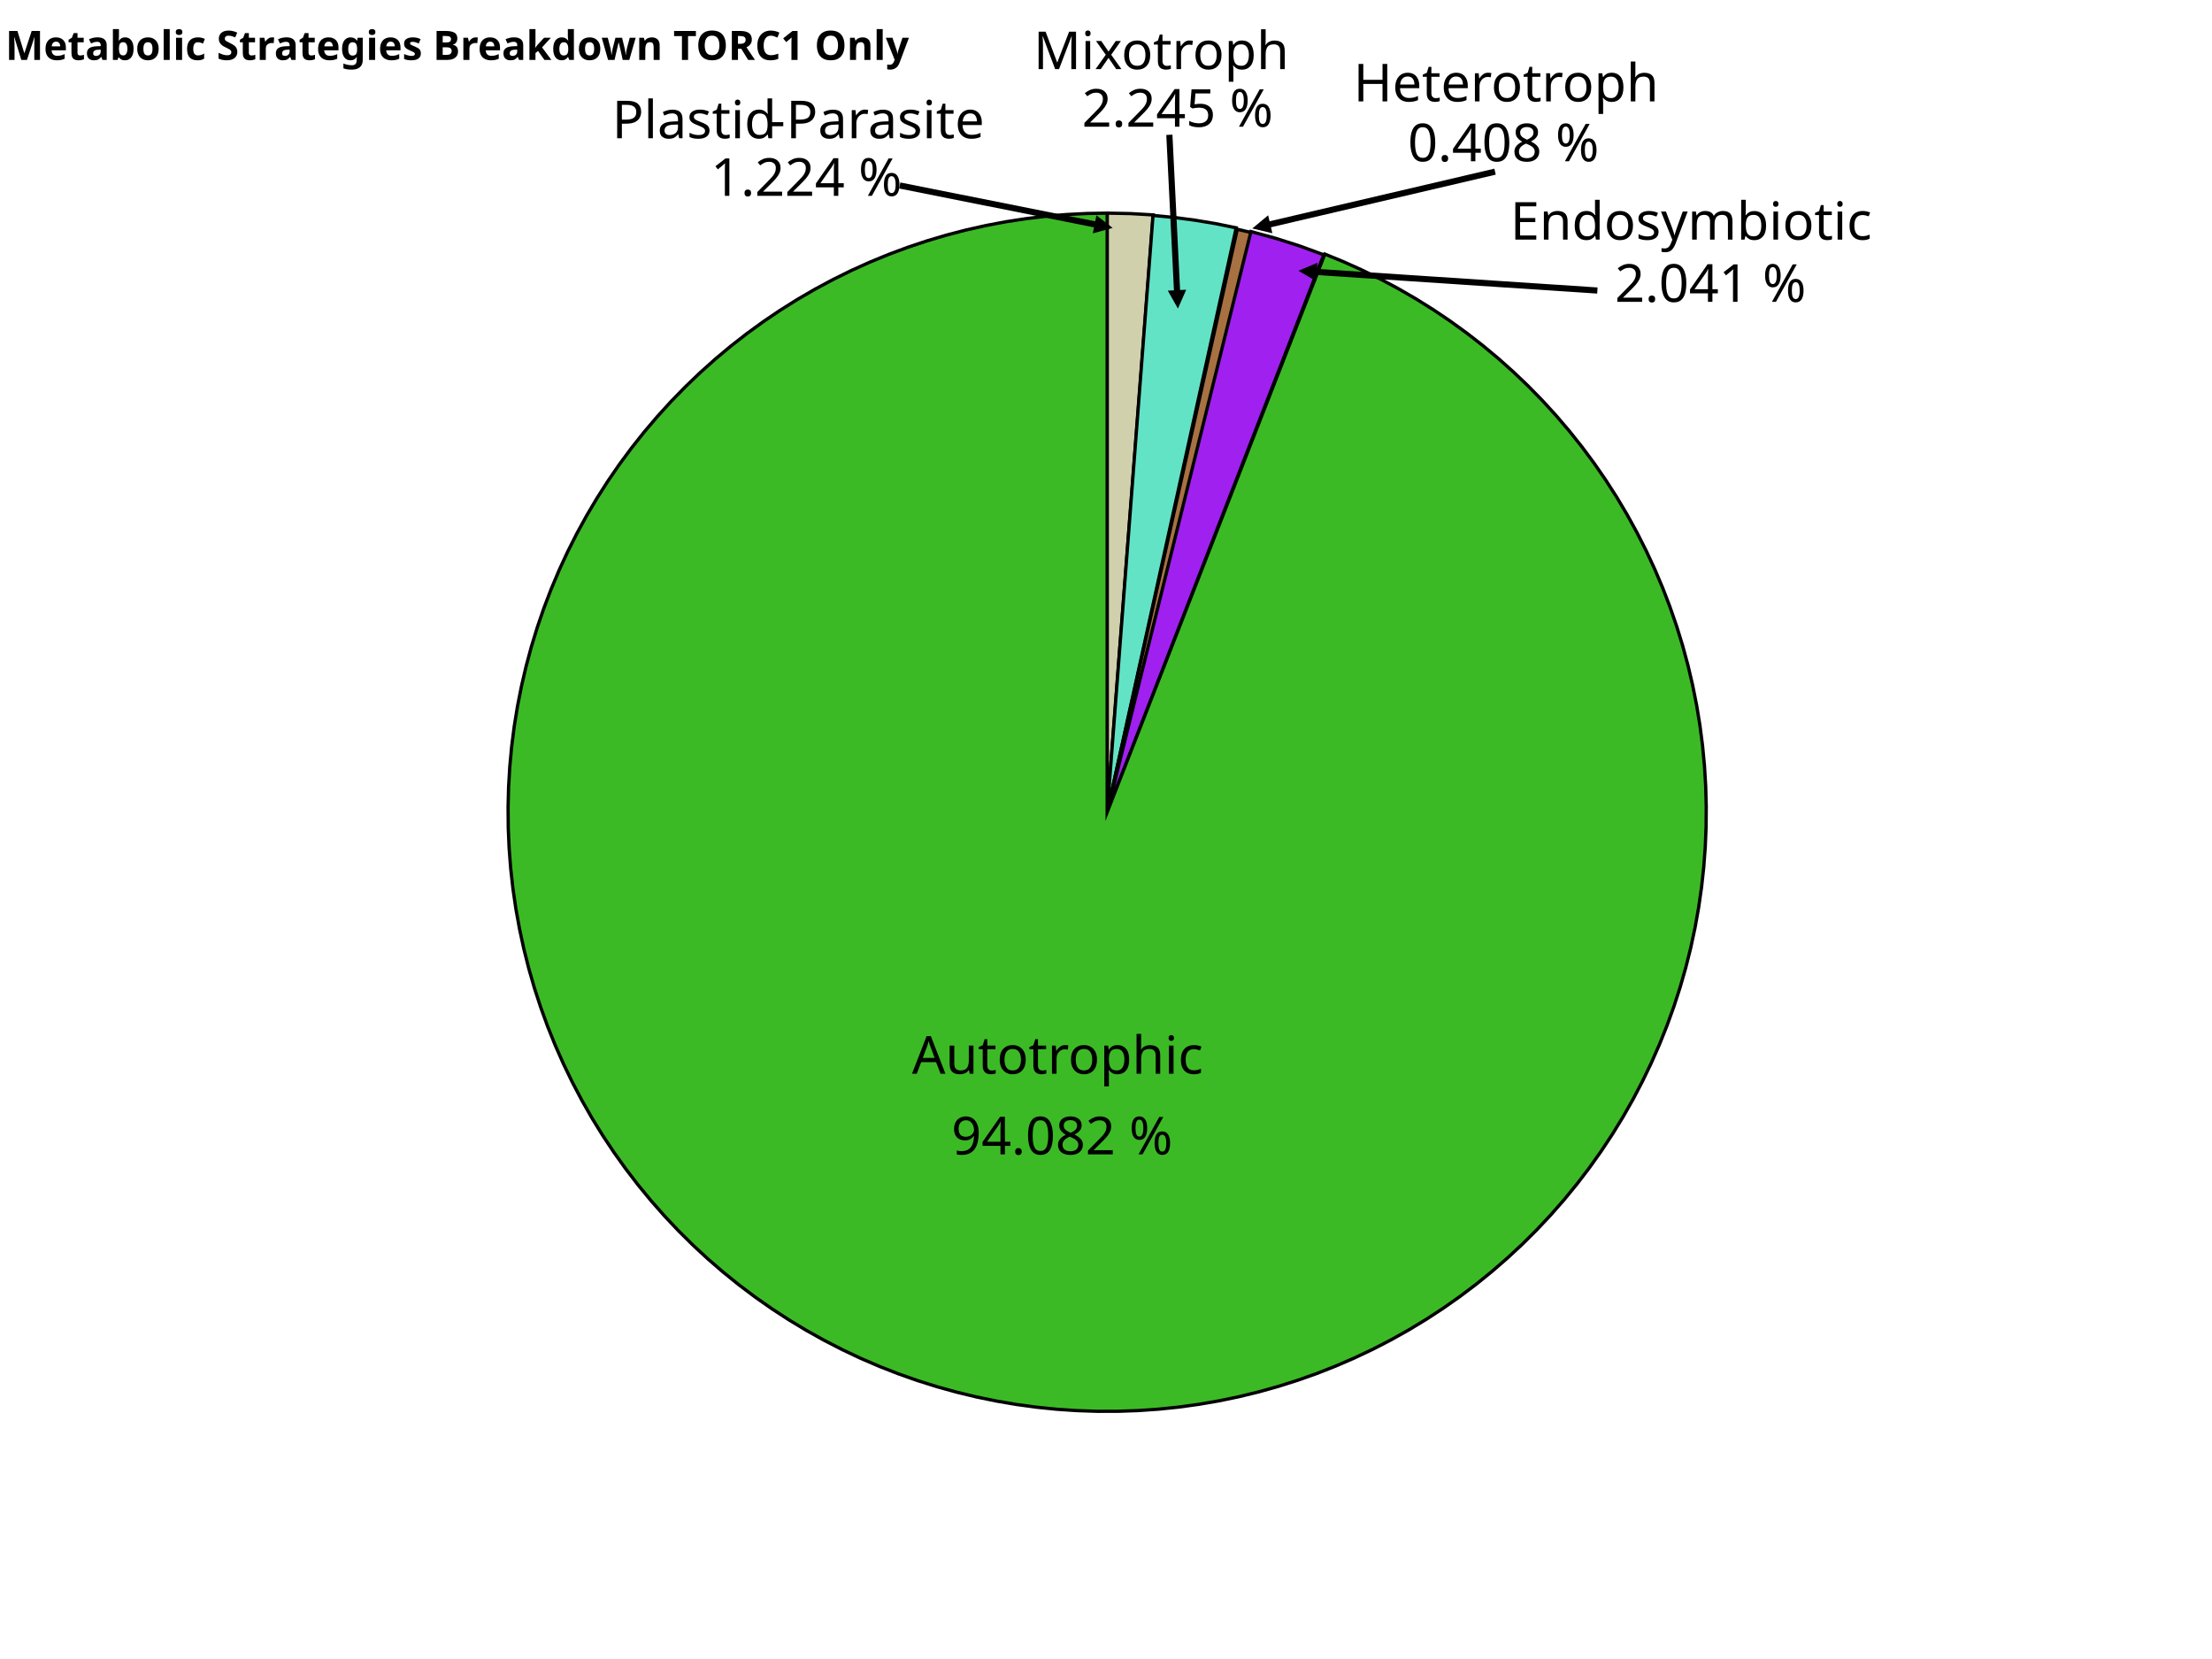
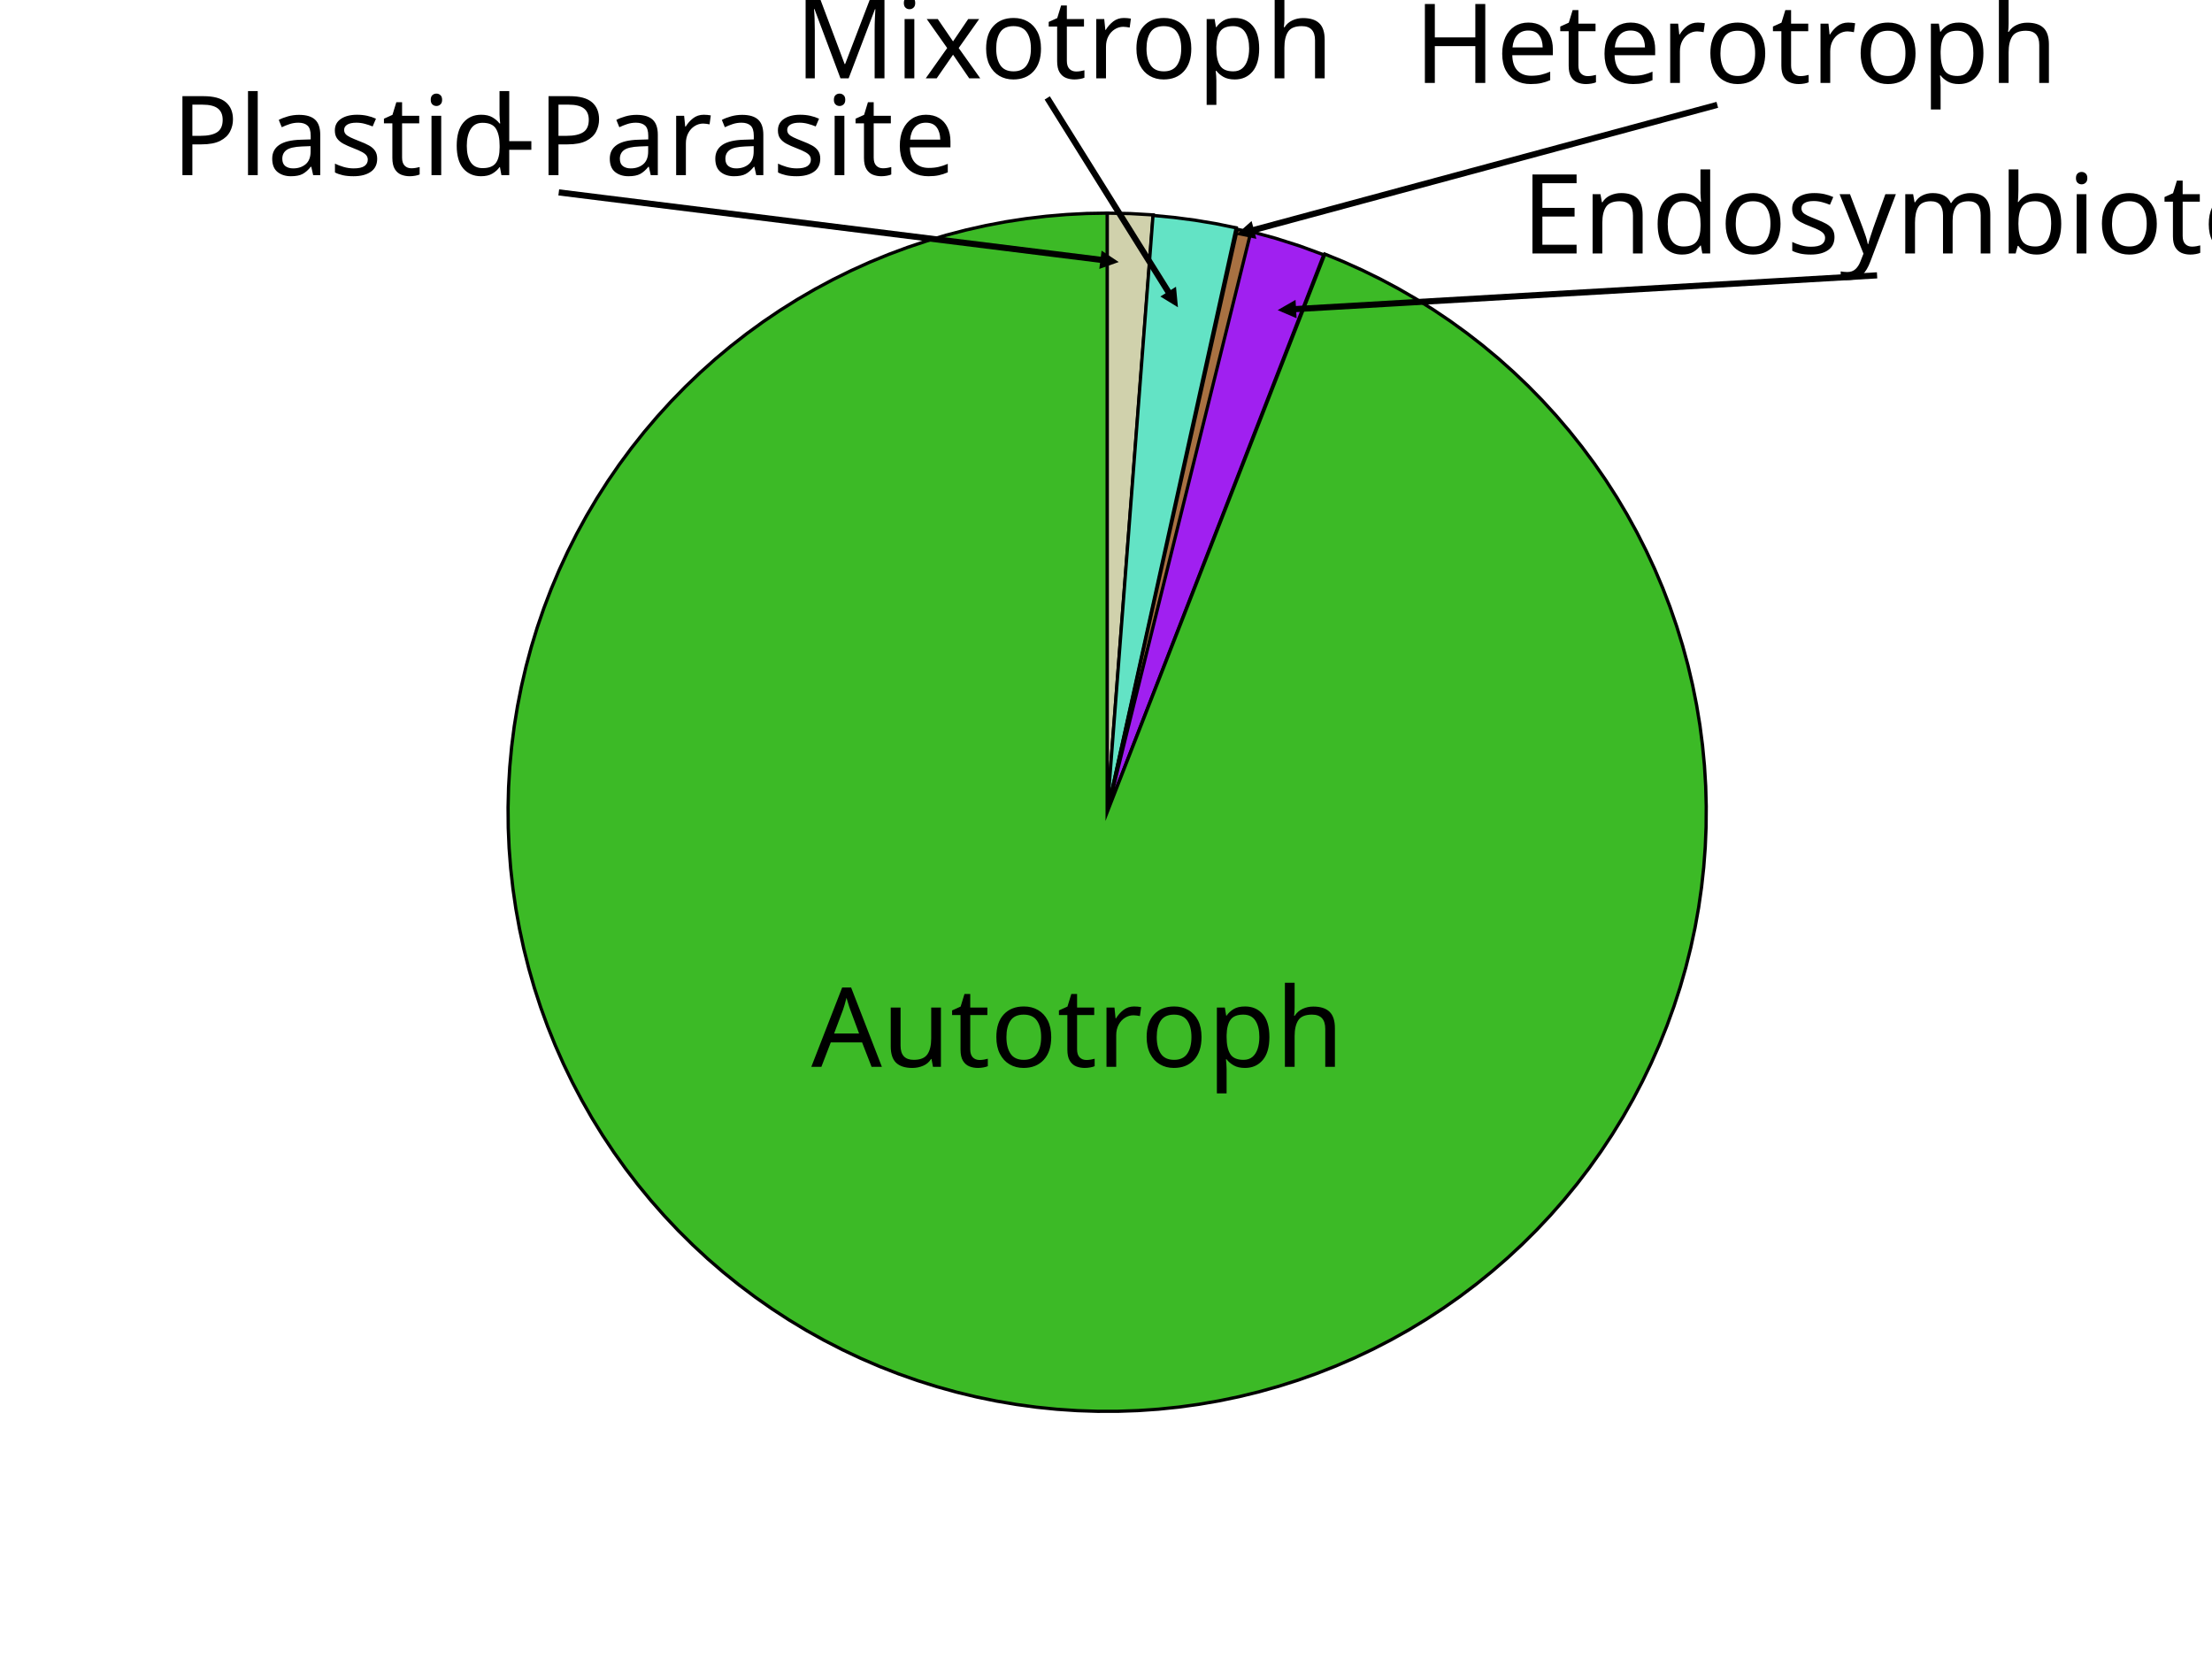
<svg xmlns="http://www.w3.org/2000/svg" width="960" height="720" overflow="hidden">
  <defs>
    <clipPath id="clip0">
      <rect x="0" y="0" width="960" height="720" />
    </clipPath>
  </defs>
  <g clip-path="url(#clip0)">
    <rect x="0" y="0" width="960" height="720" fill="#FFFFFF" />
    <rect x="3.5" y="6.5" width="960" height="672" stroke="#FFFFFF" stroke-linecap="round" stroke-linejoin="round" stroke-miterlimit="10" fill="#FFFFFF" />
    <path d="M480.5 352.5 481.19 343.561 481.879 334.622 482.569 325.683 483.259 316.744 483.948 307.805 484.638 298.866 485.328 289.927 486.017 280.988 486.707 272.049 487.397 263.11 488.086 254.171 488.776 245.232 489.466 236.293 490.155 227.354 490.845 218.415 491.535 209.476 492.224 200.537 492.914 191.598 493.604 182.659 494.293 173.72 494.983 164.781 495.672 155.842 496.362 146.903 497.052 137.964 497.741 129.025 498.431 120.086 499.121 111.147 499.81 102.208 500.5 93.269 490.507 92.692 480.5 92.5 480.5 101.466 480.5 110.431 480.5 119.397 480.5 128.362 480.5 137.328 480.5 146.293 480.5 155.259 480.5 164.224 480.5 173.19 480.5 182.155 480.5 191.121 480.5 200.086 480.5 209.052 480.5 218.017 480.5 226.983 480.5 235.948 480.5 244.914 480.5 253.879 480.5 262.845 480.5 271.81 480.5 280.776 480.5 289.741 480.5 298.707 480.5 307.672 480.5 316.638 480.5 325.603 480.5 334.569 480.5 343.535Z" stroke="#000000" stroke-width="1.423" stroke-miterlimit="8" fill="#D0D1AC" fill-rule="evenodd" />
    <path d="M480.5 352.5 482.431 343.755 484.362 335.009 486.293 326.263 488.224 317.518 490.155 308.772 492.086 300.027 494.017 291.281 495.948 282.536 497.879 273.79 499.81 265.045 501.741 256.299 503.672 247.553 505.603 238.808 507.535 230.062 509.466 221.317 511.397 212.571 513.328 203.826 515.259 195.08 517.19 186.335 519.121 177.589 521.052 168.844 522.983 160.098 524.914 151.352 526.845 142.607 528.776 133.861 530.707 125.116 532.638 116.37 534.569 107.625 536.5 98.879 527.552 97.056 518.546 95.551 509.492 94.365 500.402 93.5 499.716 102.431 499.03 111.362 498.344 120.293 497.657 129.224 496.971 138.155 496.285 147.086 495.598 156.017 494.912 164.948 494.226 173.879 493.54 182.81 492.853 191.741 492.167 200.672 491.481 209.604 490.794 218.534 490.108 227.466 489.422 236.397 488.736 245.328 488.049 254.259 487.363 263.19 486.677 272.121 485.99 281.052 485.304 289.983 484.618 298.914 483.932 307.845 483.245 316.776 482.559 325.707 481.873 334.638 481.186 343.569Z" stroke="#000000" stroke-width="1.423" stroke-miterlimit="8" fill="#63E3C5" fill-rule="evenodd" />
    <path d="M480.5 352.5 482.672 343.828 484.845 335.157 487.017 326.485 489.19 317.813 491.362 309.141 493.534 300.47 495.707 291.798 497.879 283.126 500.052 274.455 502.224 265.783 504.397 257.111 506.569 248.439 508.741 239.768 510.914 231.096 513.086 222.424 515.259 213.753 517.431 205.081 519.603 196.409 521.776 187.737 523.948 179.066 526.121 170.394 528.293 161.722 530.466 153.051 532.638 144.379 534.81 135.707 536.983 127.035 539.155 118.364 541.328 109.692 543.5 101.02 536.98 99.5 535.033 108.224 533.085 116.948 531.137 125.672 529.19 134.397 527.242 143.121 525.295 151.845 523.347 160.569 521.399 169.293 519.452 178.017 517.504 186.741 515.557 195.466 513.609 204.19 511.662 212.914 509.714 221.638 507.766 230.362 505.819 239.086 503.871 247.81 501.924 256.534 499.976 265.259 498.028 273.983 496.081 282.707 494.133 291.431 492.186 300.155 490.238 308.879 488.29 317.603 486.343 326.328 484.395 335.052 482.448 343.776Z" stroke="#000000" stroke-width="1.423" stroke-miterlimit="8" fill="#A87142" fill-rule="evenodd" />
    <path d="M480.5 352.5 483.741 344.158 486.983 335.816 490.224 327.474 493.465 319.132 496.707 310.79 499.948 302.447 503.19 294.105 506.431 285.763 509.672 277.421 512.914 269.079 516.155 260.737 519.397 252.395 522.638 244.053 525.879 235.711 529.121 227.369 532.362 219.026 535.603 210.684 538.845 202.342 542.086 194 545.328 185.658 548.569 177.316 551.81 168.974 555.052 160.632 558.293 152.29 561.535 143.948 564.776 135.605 568.017 127.263 571.259 118.921 574.5 110.579 564.115 106.769 553.578 103.407 542.907 100.5 540.755 109.19 538.603 117.879 536.451 126.569 534.299 135.259 532.147 143.948 529.995 152.638 527.843 161.328 525.691 170.017 523.539 178.707 521.387 187.397 519.235 196.086 517.084 204.776 514.932 213.466 512.78 222.155 510.628 230.845 508.476 239.535 506.324 248.224 504.172 256.914 502.02 265.603 499.868 274.293 497.716 282.983 495.564 291.672 493.412 300.362 491.26 309.052 489.108 317.741 486.956 326.431 484.804 335.121 482.652 343.81Z" stroke="#000000" stroke-width="1.423" stroke-miterlimit="8" fill="#A020F0" fill-rule="evenodd" />
    <path d="M480.502 352.517 480.502 343.551 480.502 334.585 480.502 325.618 480.502 316.652 480.502 307.686 480.502 298.72 480.502 289.754 480.502 280.788 480.502 271.822 480.502 262.856 480.502 253.89 480.502 244.924 480.502 235.958 480.502 226.991 480.502 218.025 480.502 209.059 480.502 200.093 480.502 191.127 480.502 182.161 480.502 173.195 480.502 164.229 480.502 155.263 480.502 146.297 480.502 137.331 480.502 128.364 480.502 119.398 480.502 110.432 480.502 101.466 480.502 92.5 471.67 92.65 462.849 93.1 454.048 93.849 445.277 94.897 436.547 96.242 427.868 97.883 419.25 99.818 410.702 102.044 402.235 104.56 393.858 107.361 385.581 110.446 377.414 113.81 369.365 117.449 361.445 121.36 353.662 125.537 346.026 129.977 338.545 134.673 331.228 139.621 324.083 144.814 317.118 150.247 310.342 155.913 303.762 161.807 297.387 167.92 291.223 174.247 285.277 180.779 279.556 187.509 274.067 194.43 268.817 201.533 263.811 208.811 259.055 216.254 254.554 223.855 250.315 231.604 246.341 239.493 242.637 247.512 239.207 255.652 236.057 263.904 233.188 272.258 230.605 280.705 228.31 289.235 226.306 297.838 224.595 306.504 223.18 315.223 222.062 323.985 221.242 332.78 220.721 341.598 220.5 350.428 220.579 359.261 220.958 368.086 221.637 376.893 222.614 385.672 223.889 394.413 225.46 403.105 227.326 411.739 229.483 420.304 231.93 428.792 234.665 437.191 237.683 445.493 240.981 453.687 244.555 461.765 248.402 469.716 252.517 477.532 256.894 485.204 261.53 492.723 266.419 500.08 271.555 507.267 276.931 514.275 282.543 521.096 288.383 527.723 294.445 534.148 300.722 540.363 307.206 546.361 313.89 552.136 320.766 557.68 327.827 562.987 335.064 568.052 342.468 572.868 350.033 577.429 357.747 581.731 365.603 585.769 373.592 589.537 381.705 593.031 389.931 596.249 398.262 599.184 406.687 601.836 415.198 604.199 423.784 606.272 432.436 608.052 441.143 609.537 449.896 610.726 458.684 611.617 467.497 612.208 476.325 612.5 485.158 612.492 493.986 612.184 502.798 611.576 511.584 610.669 520.334 609.464 529.039 607.963 537.687 606.167 546.27 604.078 554.776 601.699 563.197 599.032 571.522 596.081 579.743 592.849 587.849 589.339 595.83 585.556 603.679 581.505 611.386 577.188 618.942 572.613 626.337 567.784 633.565 562.706 640.616 557.385 647.482 551.828 654.155 546.042 660.628 540.031 666.894 533.805 672.944 527.369 678.772 520.731 684.371 513.899 689.734 506.882 694.857 499.685 699.732 492.319 704.354 484.792 708.718 477.112 712.818 469.288 716.65 461.33 720.21 453.246 723.493 445.045 726.495 436.738 729.214 428.334 731.646 419.842 733.787 411.272 735.637 402.635 737.192 393.94 738.451 385.197 739.412 376.416 740.074 367.608 740.437 358.782 740.5 349.949 740.263 341.119 739.726 332.302 738.89 323.509 737.755 314.749 736.324 306.033 734.597 297.37 732.578 288.771 730.267 280.245 727.668 271.803 724.784 263.454 721.618 255.208 718.174 247.074 714.455 239.061 710.466 231.18 706.212 223.439 701.698 215.846 696.928 208.412 691.909 201.144 686.645 194.05 681.144 187.139 675.411 180.42 669.453 173.898 663.277 167.583 656.89 161.481 650.3 155.6 643.513 149.946 636.539 144.526 629.384 139.346 622.058 134.412 614.568 129.729 606.924 125.304 599.133 121.141 591.206 117.245 583.151 113.62 574.977 110.272 571.719 118.625 568.462 126.978 565.204 135.331 561.946 143.685 558.688 152.038 555.431 160.391 552.173 168.744 548.915 177.098 545.657 185.451 542.4 193.804 539.142 202.158 535.884 210.511 532.626 218.864 529.369 227.218 526.111 235.571 522.853 243.924 519.595 252.277 516.338 260.631 513.08 268.984 509.822 277.337 506.564 285.691 503.307 294.044 500.049 302.397 496.791 310.75 493.533 319.104 490.275 327.457 487.018 335.81 483.76 344.163Z" stroke="#000000" stroke-width="1.423" stroke-miterlimit="8" fill="#3CBA26" fill-rule="evenodd" />
-     <text font-family="Aptos,Aptos_MSFontService,sans-serif" font-weight="400" font-size="22.76" transform="translate(265.646 60)">Plastid</text>
-     <text font-family="Aptos,Aptos_MSFontService,sans-serif" font-weight="400" font-size="22.76" transform="translate(333.513 60)">-</text>
-     <text font-family="Aptos,Aptos_MSFontService,sans-serif" font-weight="400" font-size="22.76" transform="translate(341.18 60)">Parasite</text>
-     <text font-family="Aptos,Aptos_MSFontService,sans-serif" font-weight="400" font-size="22.76" transform="translate(308.466 85)">1.224 %</text>
-     <text font-family="Aptos,Aptos_MSFontService,sans-serif" font-weight="400" font-size="22.76" transform="translate(448.551 30)">Mixotroph</text>
-     <text font-family="Aptos,Aptos_MSFontService,sans-serif" font-weight="400" font-size="22.76" transform="translate(469.529 55)">2.245 %</text>
-     <text font-family="Aptos,Aptos_MSFontService,sans-serif" font-weight="400" font-size="22.76" transform="translate(587.417 44)">Heterotroph</text>
-     <text font-family="Aptos,Aptos_MSFontService,sans-serif" font-weight="400" font-size="22.76" transform="translate(610.991 70)">0.408 %</text>
-     <text font-family="Aptos,Aptos_MSFontService,sans-serif" font-weight="400" font-size="22.76" transform="translate(655.451 104)">Endosymbiotic</text>
-     <text font-family="Aptos,Aptos_MSFontService,sans-serif" font-weight="400" font-size="22.76" transform="translate(700.839 131)">2.041 %</text>
-     <text font-family="Aptos,Aptos_MSFontService,sans-serif" font-weight="400" font-size="22.76" transform="translate(395.793 466)">Autotrophic</text>
-     <text font-family="Aptos,Aptos_MSFontService,sans-serif" font-weight="400" font-size="22.76" transform="translate(412.913 501)">94.082 %</text>
-     <text font-family="Aptos,Aptos_MSFontService,sans-serif" font-weight="700" font-size="17.6" transform="translate(2.35822 26)">Metabolic Strategies Breakdown TORC1 Only</text>
-     <path d="M390.761 79.192 476.62 96.314 476.099 98.929 390.239 81.808ZM475.834 93.438 482.897 98.925 474.27 101.283Z" />
-     <path d="M508.832 58.434 512.215 127.203 509.552 127.334 506.168 58.566ZM514.813 125.74 511.211 133.927 506.823 126.133Z" />
-     <path d="M0.304-1.298 99.156 21.836 98.549 24.433-0.304 1.298ZM98.466 18.936 105.344 24.653 96.643 26.725Z" transform="matrix(-1 0 0 1 648.844 74.5001)" />
-     <path d="M693.168 127.416 570.064 119.271 570.24 116.61 693.344 124.755ZM571.219 122.02 563.5 117.5 571.747 114.037Z" />
+     <text font-family="Aptos,Aptos_MSFontService,sans-serif" font-weight="400" font-size="48" transform="translate(74.5172 76)">Plastid</text>
+     <text font-family="Aptos,Aptos_MSFontService,sans-serif" font-weight="400" font-size="48" transform="translate(217.07 76)">-</text>
+     <text font-family="Aptos,Aptos_MSFontService,sans-serif" font-weight="400" font-size="48" transform="translate(233.404 76)">Parasite</text>
+     <text font-family="Aptos,Aptos_MSFontService,sans-serif" font-weight="400" font-size="48" transform="translate(344.98 34)">Mixotroph</text>
+     <text font-family="Aptos,Aptos_MSFontService,sans-serif" font-weight="400" font-size="48" transform="translate(613.74 36)">Heterotroph</text>
+     <text font-family="Aptos,Aptos_MSFontService,sans-serif" font-weight="400" font-size="48" transform="translate(660.42 110)">Endosymbiote</text>
+     <text font-family="Aptos,Aptos_MSFontService,sans-serif" font-weight="400" font-size="48" transform="translate(352.106 463)">Autotroph</text>
+     <path d="M242.665 82.177 479.076 111.58 478.747 114.227 242.335 84.823ZM478.083 108.77 485.528 113.726 477.095 116.708Z" />
+     <path d="M455.631 41.794 508.824 126.99 506.562 128.402 453.369 43.206ZM510.379 124.447 511.223 133.351 503.593 128.683Z" />
+     <path d="M0.348-1.287 202.718 53.35 202.023 55.925-0.348 1.287ZM202.126 50.428 208.807 56.375 200.041 58.151Z" transform="matrix(-1 0 0 1 745.307 45.5001)" />
+     <path d="M0.077-1.331 253.568 13.379 253.413 16.041-0.077 1.331ZM252.391 10.639 260.146 15.096 251.928 18.626Z" transform="matrix(-1 0 0 1 814.646 119.5)" />
  </g>
</svg>
